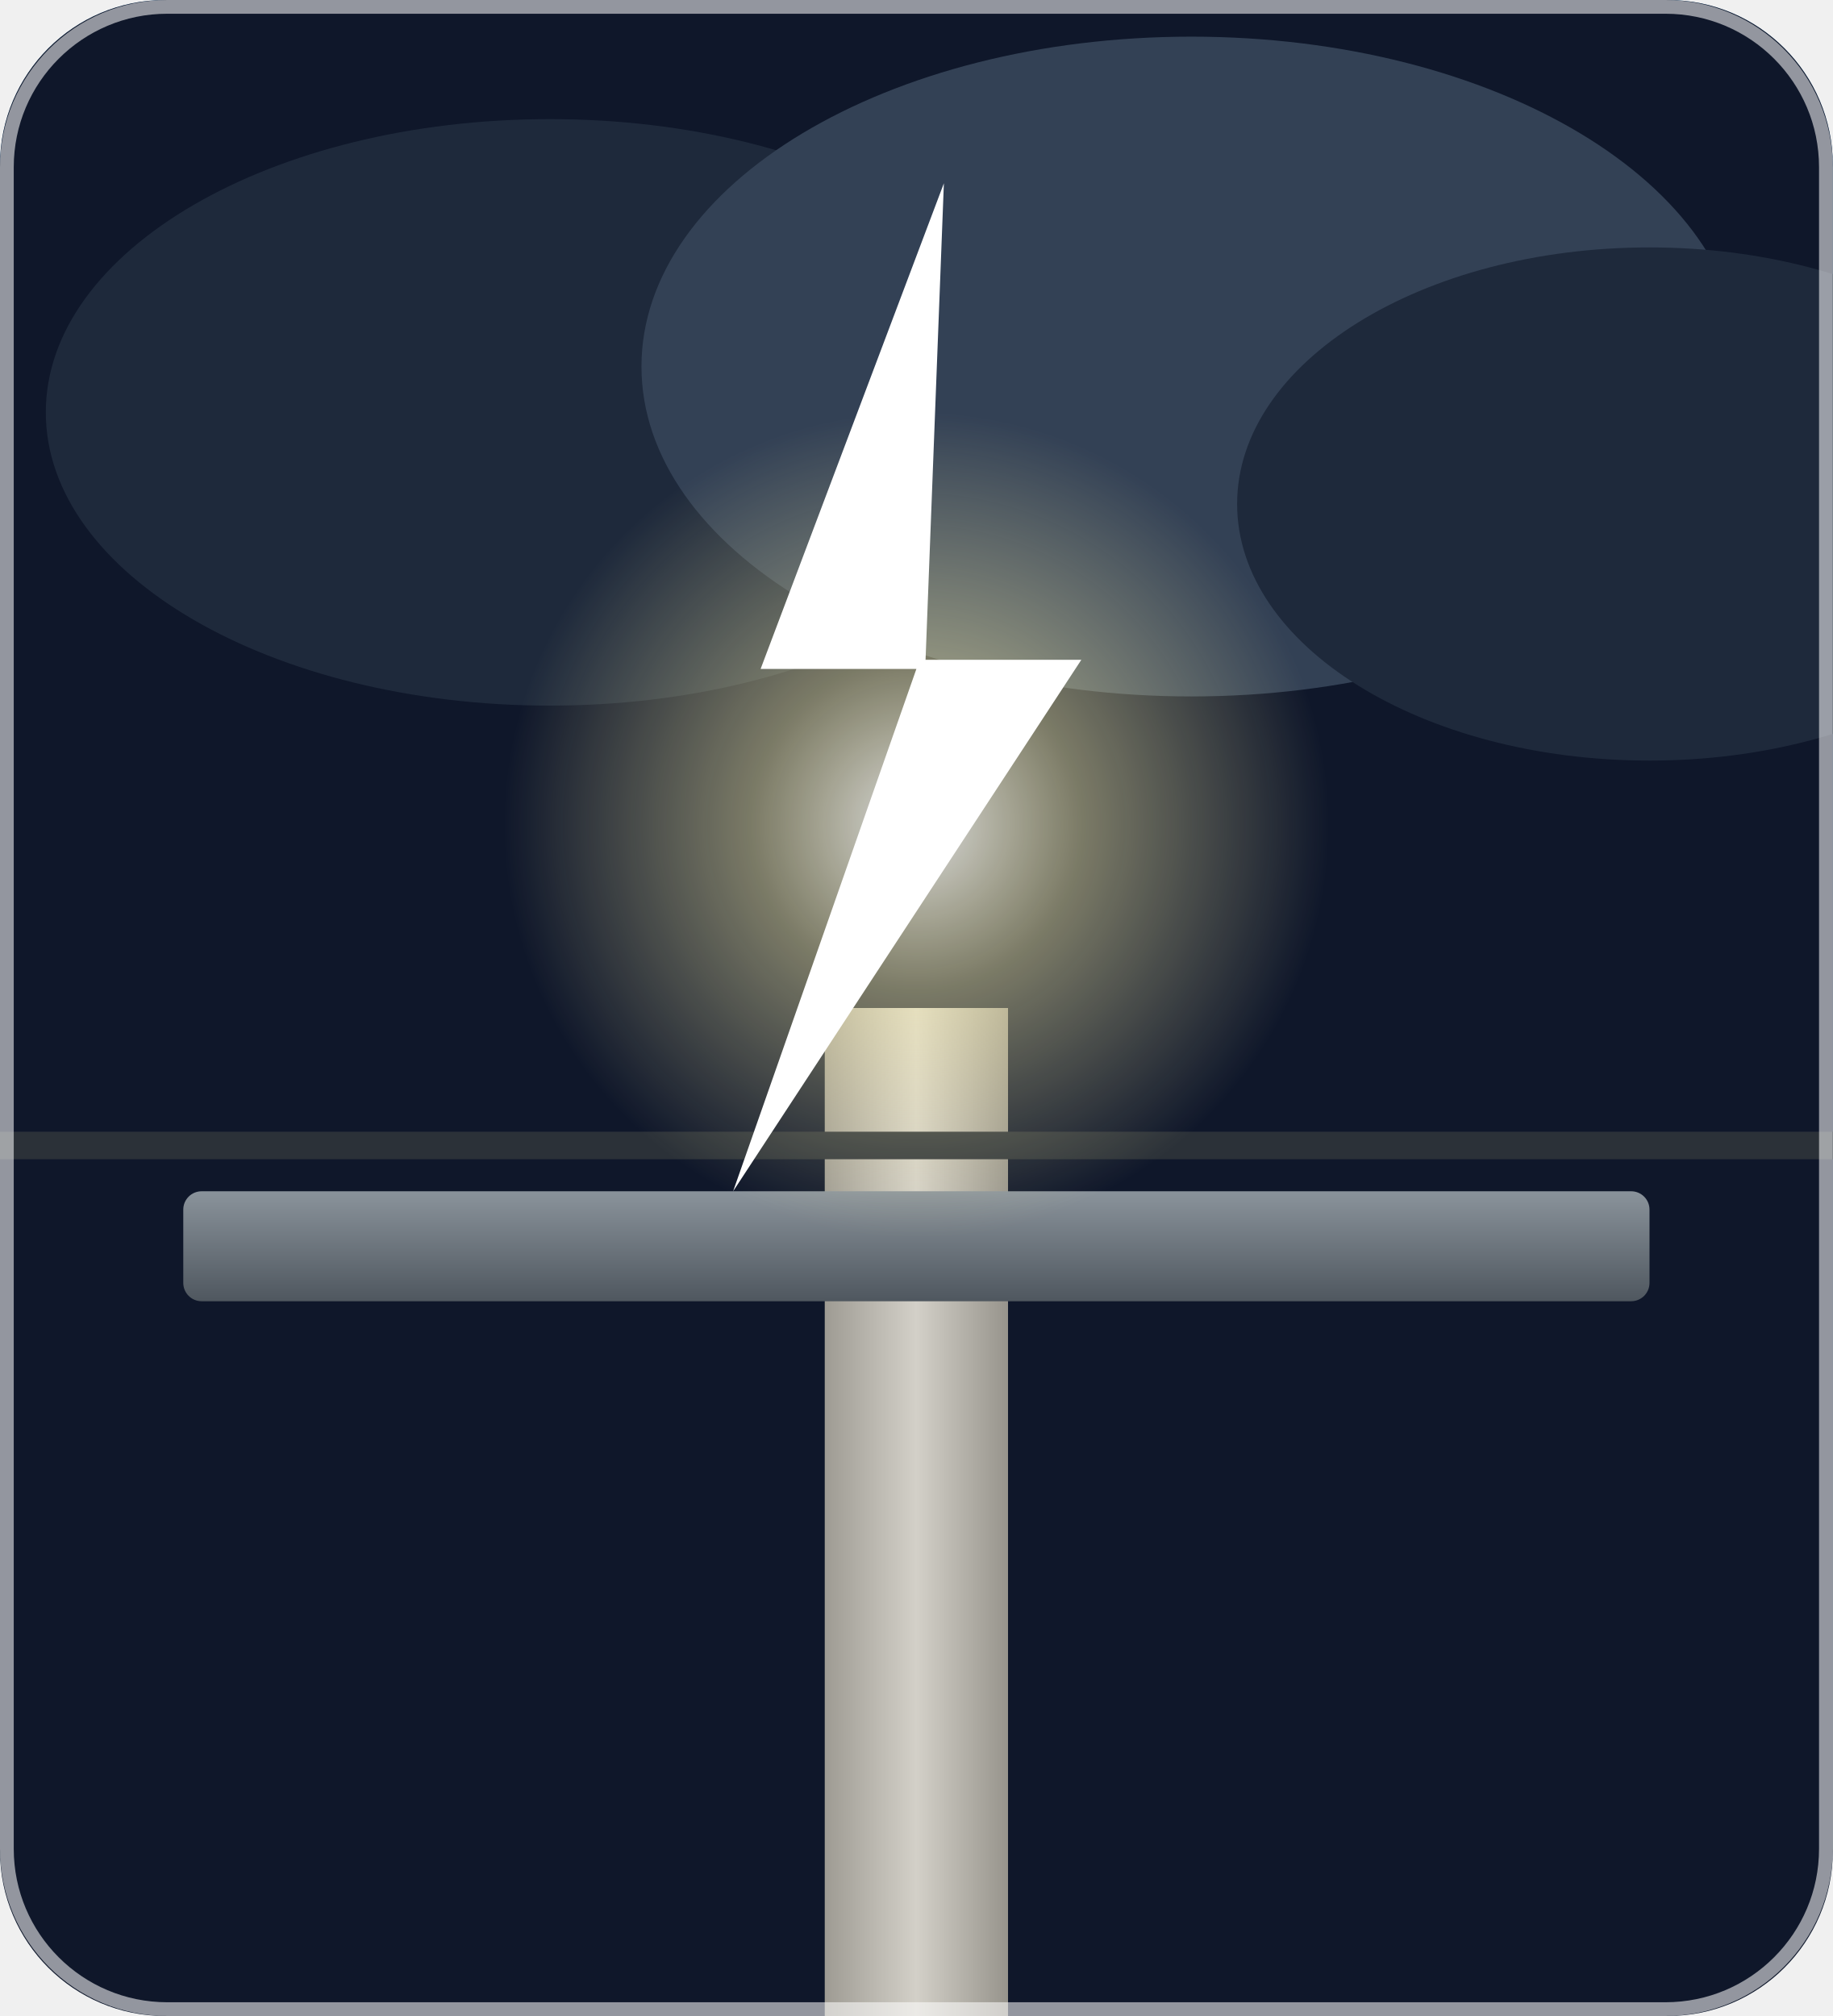
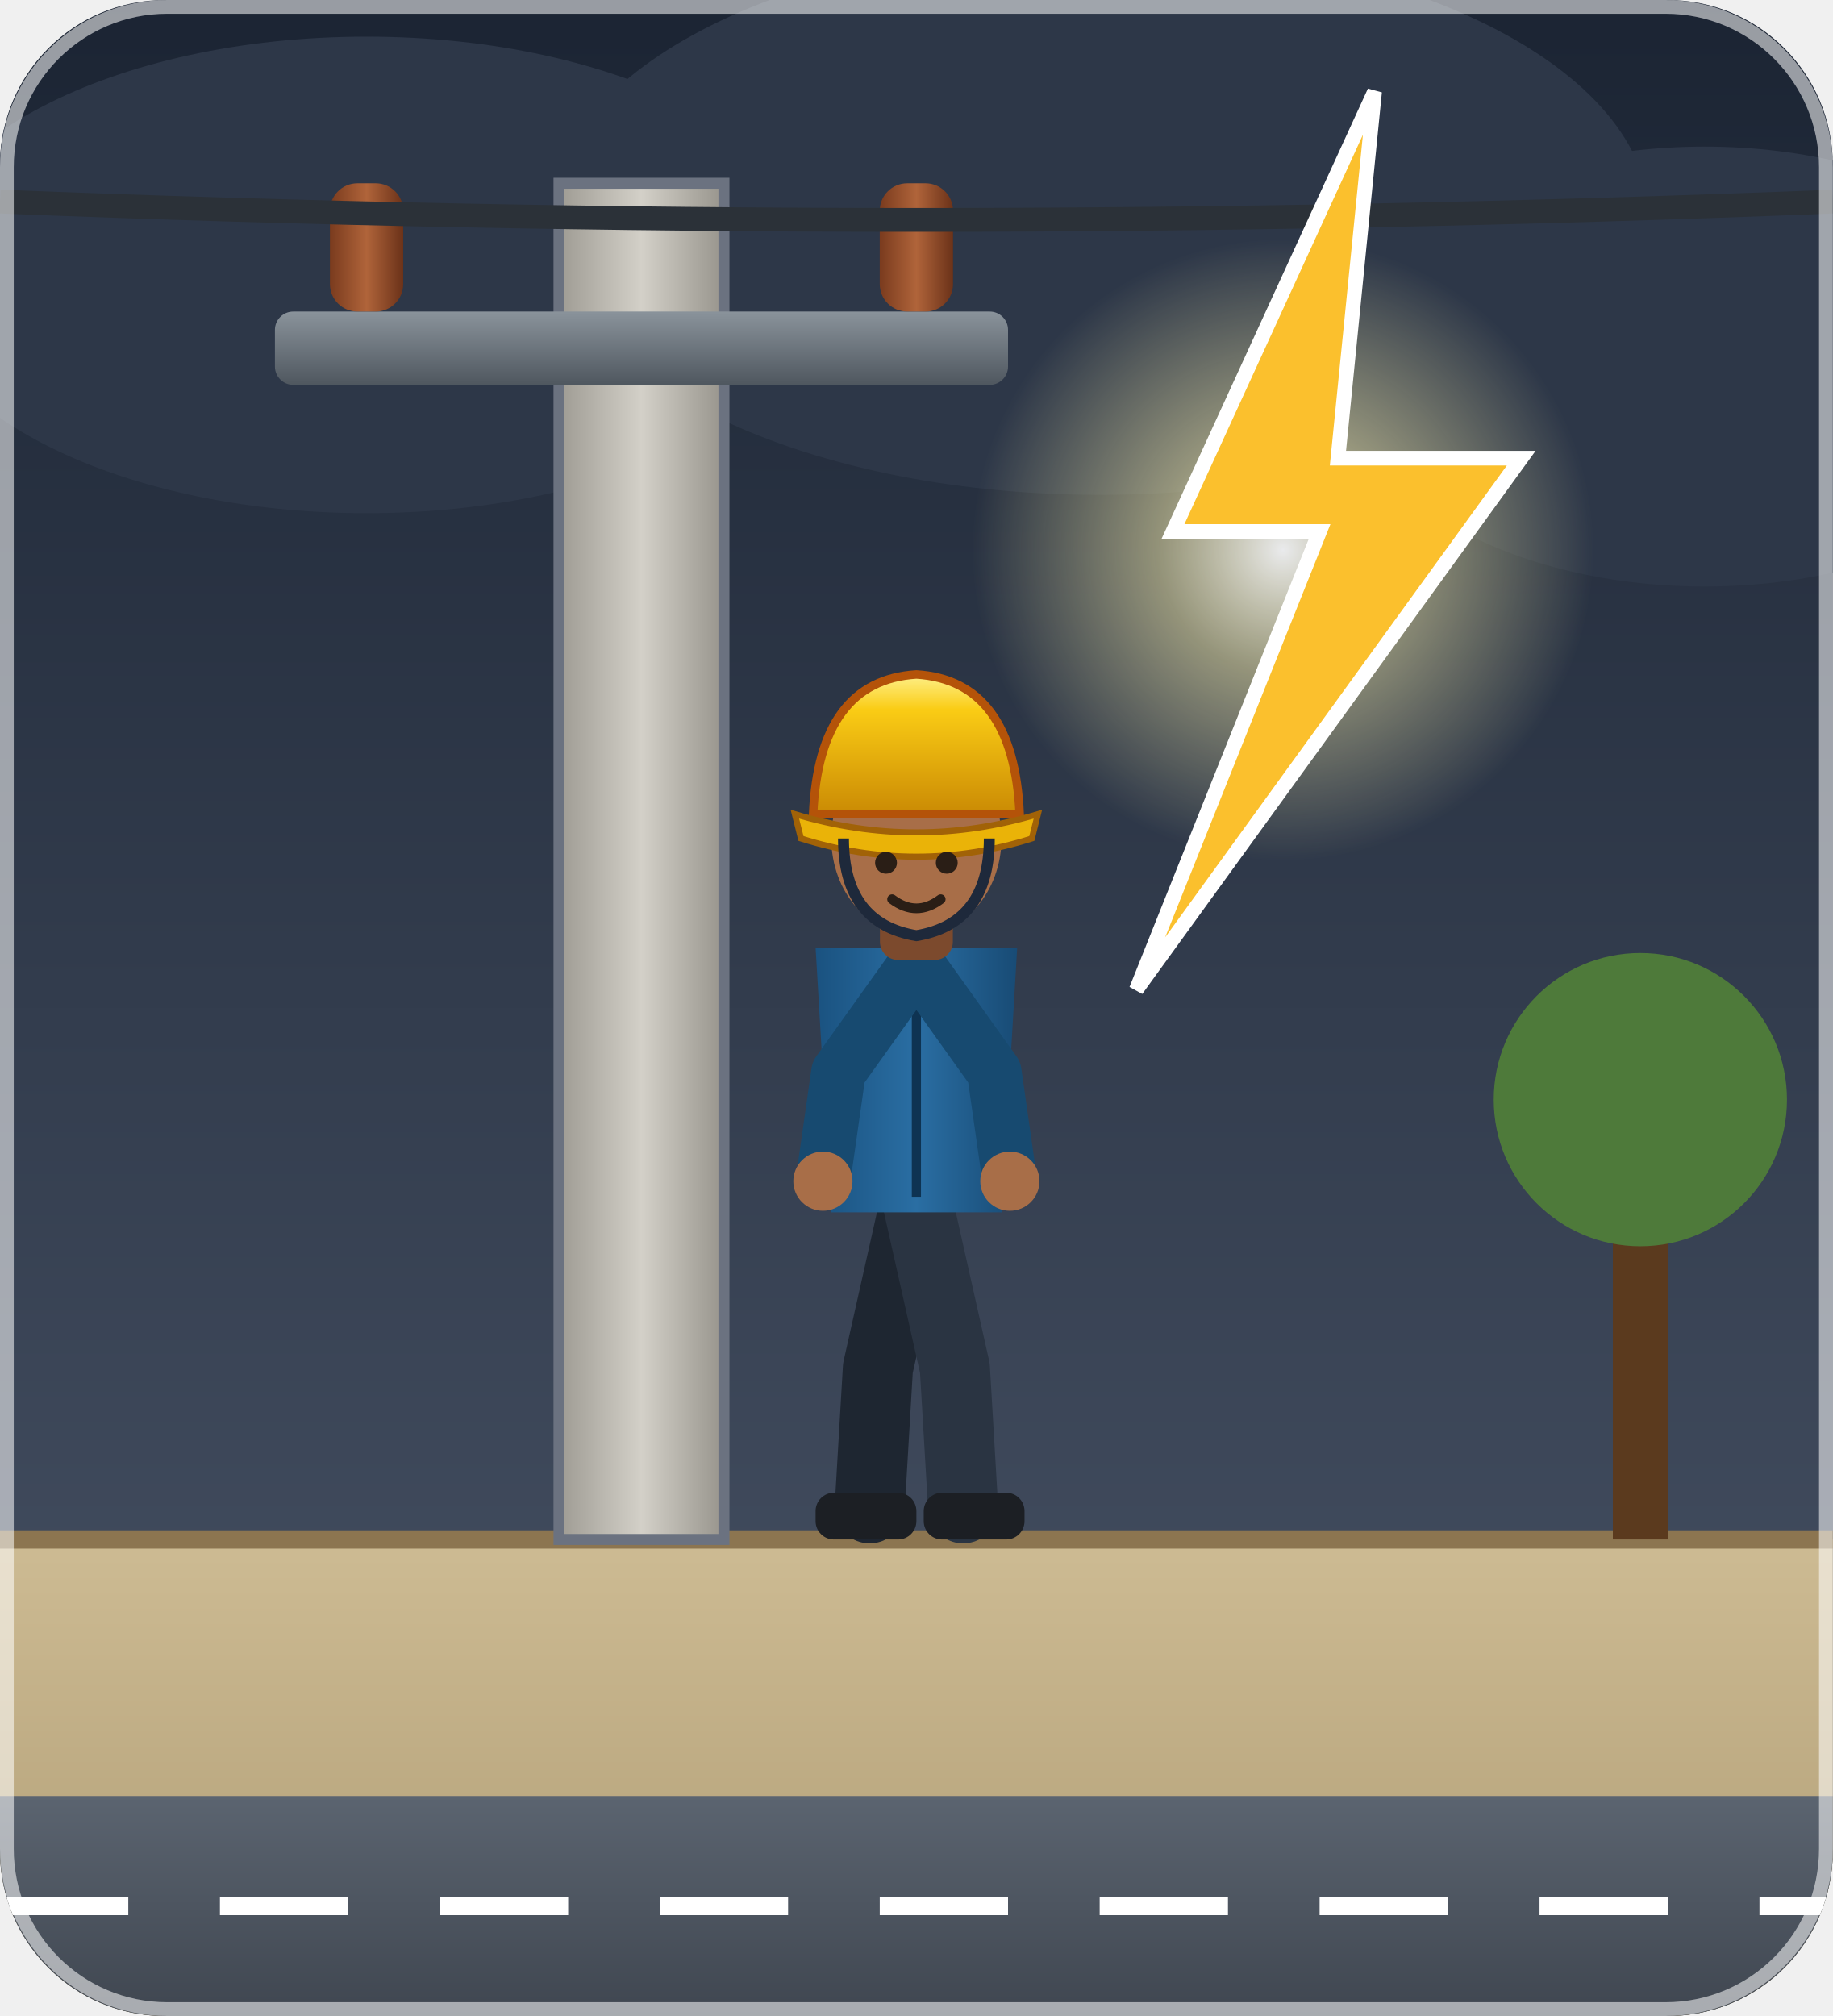
<svg xmlns="http://www.w3.org/2000/svg" viewBox="0 0 200 220" width="200" height="220">
  <defs>
    <linearGradient id="sky" x1="0" y1="0" x2="0" y2="1">
      <stop offset="0" stop-color="#8EC3EA" />
      <stop offset="1" stop-color="#E9F2F7" />
    </linearGradient>
+     <linearGradient id="storm" x1="0" y1="0" x2="0" y2="1">
+       <stop offset="0" stop-color="#1B2433" />
+       <stop offset="1" stop-color="#4A5568" />
+     </linearGradient>
    <linearGradient id="ground" x1="0" y1="0" x2="0" y2="1">
      <stop offset="0" stop-color="#CDBB93" />
      <stop offset="1" stop-color="#AF9C74" />
+     </linearGradient>
+     <linearGradient id="road" x1="0" y1="0" x2="0" y2="1">
+       <stop offset="0" stop-color="#5B6470" />
+       <stop offset="1" stop-color="#3F4650" />
    </linearGradient>
    <linearGradient id="pole" x1="0" y1="0" x2="1" y2="0">
      <stop offset="0" stop-color="#9E9B93" />
      <stop offset="0.5" stop-color="#D3D0C8" />
      <stop offset="1" stop-color="#97948C" />
    </linearGradient>
+     <linearGradient id="steelPole" x1="0" y1="0" x2="1" y2="0">
+       <stop offset="0" stop-color="#6E7780" />
+       <stop offset="0.5" stop-color="#C9D0D6" />
+       <stop offset="1" stop-color="#666F78" />
+     </linearGradient>
    <linearGradient id="steelArm" x1="0" y1="0" x2="0" y2="1">
      <stop offset="0" stop-color="#8A939B" />
      <stop offset="1" stop-color="#4F575F" />
    </linearGradient>
    <linearGradient id="porcelain" x1="0" y1="0" x2="1" y2="0">
-       <stop offset="0" stop-color="#C9D2D8" />
-       <stop offset="0.5" stop-color="#FFFFFF" />
-       <stop offset="1" stop-color="#B8C2C9" />
+       <stop offset="0" stop-color="#7A3B1E" />
+       <stop offset="0.5" stop-color="#B0643A" />
+       <stop offset="1" stop-color="#6B3219" />
    </linearGradient>
    <linearGradient id="shirt" x1="0" y1="0" x2="1" y2="0">
      <stop offset="0" stop-color="#1A5280" />
      <stop offset="0.5" stop-color="#2A6EA3" />
      <stop offset="1" stop-color="#184B75" />
    </linearGradient>
+     <linearGradient id="poly" x1="0" y1="0" x2="1" y2="1">
+       <stop offset="0" stop-color="#3E8FD6" />
+       <stop offset="0.35" stop-color="#BFE3FF" />
+       <stop offset="0.5" stop-color="#3C8AD0" />
+       <stop offset="0.75" stop-color="#A7D6FF" />
+       <stop offset="1" stop-color="#2F76B8" />
+     </linearGradient>
    <linearGradient id="webO" x1="0" y1="0" x2="0" y2="1">
      <stop offset="0" stop-color="#FF9F45" />
      <stop offset="0.5" stop-color="#F7811F" />
      <stop offset="1" stop-color="#D9640C" />
+     </linearGradient>
+     <linearGradient id="webBack" x1="0" y1="0" x2="0" y2="1">
+       <stop offset="0" stop-color="#C2560A" />
+       <stop offset="1" stop-color="#8F3C06" />
    </linearGradient>
    <linearGradient id="steel" x1="0" y1="0" x2="1" y2="1">
      <stop offset="0" stop-color="#F4F7F9" />
      <stop offset="0.45" stop-color="#C3CBD1" />
      <stop offset="1" stop-color="#7D868E" />
    </linearGradient>
    <linearGradient id="board" x1="0" y1="0" x2="1" y2="1">
      <stop offset="0" stop-color="#9A6A3C" />
      <stop offset="1" stop-color="#6E4524" />
    </linearGradient>
    <linearGradient id="paper" x1="0" y1="0" x2="0" y2="1">
      <stop offset="0" stop-color="#FFFFFF" />
      <stop offset="1" stop-color="#ECEFF2" />
    </linearGradient>
    <linearGradient id="bench" x1="0" y1="0" x2="0" y2="1">
      <stop offset="0" stop-color="#C9965E" />
      <stop offset="1" stop-color="#9E6B38" />
    </linearGradient>
+     <linearGradient id="tarp" x1="0" y1="0" x2="0" y2="1">
+       <stop offset="0" stop-color="#2F6EA6" />
+       <stop offset="1" stop-color="#1F4F7C" />
+     </linearGradient>
    <linearGradient id="rust" x1="0" y1="0" x2="1" y2="1">
      <stop offset="0" stop-color="#C46A2B" />
      <stop offset="0.5" stop-color="#9A4517" />
      <stop offset="1" stop-color="#6E2E0E" />
-     </linearGradient>
-     <linearGradient id="cone" x1="0" y1="0" x2="1" y2="0">
-       <stop offset="0" stop-color="#E65100" />
-       <stop offset="0.5" stop-color="#FF7A29" />
-       <stop offset="1" stop-color="#D84315" />
    </linearGradient>
    <linearGradient id="bootSole" x1="0" y1="0" x2="1" y2="0">
      <stop offset="0" stop-color="#111827" />
      <stop offset="0.4" stop-color="#1F2937" />
      <stop offset="1" stop-color="#0F172A" />
    </linearGradient>
    <linearGradient id="bootLug" x1="0" y1="0" x2="0" y2="1">
      <stop offset="0" stop-color="#374151" />
      <stop offset="1" stop-color="#111827" />
    </linearGradient>
    <linearGradient id="helmetDome" x1="0" y1="0" x2="0" y2="1">
      <stop offset="0" stop-color="#FEF08A" />
      <stop offset="0.25" stop-color="#FACC15" />
      <stop offset="1" stop-color="#CA8A04" />
    </linearGradient>
-     <radialGradient id="wireGlow" cx="0.5" cy="0.5" r="0.5">
-       <stop offset="0" stop-color="#FFE38A" stop-opacity="0.6" />
-       <stop offset="1" stop-color="#FFE38A" stop-opacity="0" />
-     </radialGradient>
+     <linearGradient id="glass" x1="0" y1="0" x2="1" y2="1">
+       <stop offset="0" stop-color="#E9C46A" />
+       <stop offset="1" stop-color="#C7962E" />
+     </linearGradient>
+     <linearGradient id="pvc" x1="0" y1="0" x2="0" y2="1">
+       <stop offset="0" stop-color="#E5E7EB" />
+       <stop offset="0.5" stop-color="#9CA3AF" />
+       <stop offset="1" stop-color="#D1D5DB" />
+     </linearGradient>
+     <linearGradient id="water" x1="0" y1="0" x2="0" y2="1">
+       <stop offset="0" stop-color="#7FB8D8" />
+       <stop offset="1" stop-color="#3F7FA6" />
+     </linearGradient>
+     <linearGradient id="car" x1="0" y1="0" x2="0" y2="1">
+       <stop offset="0" stop-color="#E04848" />
+       <stop offset="1" stop-color="#9E1F1F" />
+     </linearGradient>
    <radialGradient id="flash" cx="0.5" cy="0.5" r="0.5">
-       <stop offset="0" stop-color="#FFFFFF" stop-opacity="0.85" />
-       <stop offset="0.4" stop-color="#FFF4B0" stop-opacity="0.45" />
+       <stop offset="0" stop-color="#FFFFFF" stop-opacity="0.9" />
+       <stop offset="0.4" stop-color="#FFF4B0" stop-opacity="0.5" />
      <stop offset="1" stop-color="#FFF4B0" stop-opacity="0" />
-     </radialGradient>
-     <radialGradient id="hazardGlow" cx="0.5" cy="0.5" r="0.5">
-       <stop offset="0" stop-color="#EF4444" stop-opacity="0.55" />
-       <stop offset="0.7" stop-color="#EF4444" stop-opacity="0.15" />
-       <stop offset="1" stop-color="#EF4444" stop-opacity="0" />
-     </radialGradient>
-     <radialGradient id="safeGlow" cx="0.5" cy="0.5" r="0.5">
-       <stop offset="0" stop-color="#10B981" stop-opacity="0.4" />
-       <stop offset="1" stop-color="#10B981" stop-opacity="0" />
    </radialGradient>
    <clipPath id="card">
      <rect x="0" y="0" width="200" height="220" rx="18" />
    </clipPath>
  </defs>
  <g clip-path="url(#card)">
-     <rect width="200" height="220" fill="url(#sky)" />
-     <rect width="200" height="220" fill="#0F172A" />
-     <ellipse cx="60" cy="45" rx="55" ry="32" fill="#1E293B" />
-     <ellipse cx="130" cy="40" rx="60" ry="36" fill="#334155" />
-     <ellipse cx="180" cy="55" rx="45" ry="28" fill="#1E293B" />
-     <rect x="90" y="110" width="20" height="110" fill="url(#pole)" />
-     <rect x="20" y="130" width="160" height="12" rx="2" fill="url(#steelArm)" />
-     <line x1="0" y1="125" x2="200" y2="125" stroke="#2B3138" stroke-width="3" />
-     <circle cx="100" cy="90" r="45" fill="url(#flash)" />
-     <polygon points="M105 15 L80 75 L102 75 L75 140 L125 70 L102 70 Z" fill="#FBC02D" stroke="#FFFFFF" stroke-width="2" />
-     <polygon points="103 20 83 73 100 73 80 130 118 72 101 72" fill="#FFFFFF" />
+     <rect width="200" height="220" fill="url(#storm)" />
+     <ellipse cx="40" cy="30" rx="50" ry="26" fill="#2D3748" />
+     <ellipse cx="120" cy="24" rx="60" ry="30" fill="#2D3748" />
+     <ellipse cx="186" cy="40" rx="40" ry="24" fill="#2D3748" />
+     <rect y="168" width="200" height="52" fill="url(#ground)" />
+     <line x1="0" y1="168" x2="200" y2="168" stroke="#8C7550" stroke-width="2" />
+     <rect y="196" width="200" height="24" fill="url(#road)" />
+     <path d="M0 208 L200 208" stroke="#FFFFFF" stroke-width="2" stroke-dasharray="14 10" />
+     <rect x="176" y="128" width="6" height="40" fill="#5B3A1E" />
+     <circle cx="179" cy="120" r="16" fill="#4E7A3A" />
+     <rect x="61" y="20" width="18" height="148" fill="url(#pole)" stroke="#6B7280" stroke-width="1.2" />
+     <rect x="30" y="34" width="80" height="8" rx="2" fill="url(#steelArm)" />
+     <rect x="36" y="20" width="8" height="14" rx="3" fill="url(#porcelain)" />
+     <rect x="96" y="20" width="8" height="14" rx="3" fill="url(#porcelain)" />
+     <path d="M0 22 Q100 26 200 22" stroke="#2B3138" stroke-width="2.6" fill="none" />
+     <circle cx="140" cy="60" r="34" fill="url(#flash)" />
+     <polygon points="150 10 128 58 144 58 124 108 166 50 146 50" fill="#FBC02D" stroke="#FFFFFF" stroke-width="1.6" />
+     <path d="M100 130.6 L95.8 149.3 L94.9 164.6" stroke="#1E2631" stroke-width="7.65" fill="none" stroke-linecap="round" stroke-linejoin="round" />
+     <path d="M100 130.6 L104.2 149.3 L105.1 164.6" stroke="#2A3442" stroke-width="7.65" fill="none" stroke-linecap="round" stroke-linejoin="round" />
+     <rect x="89" y="162.9" width="11" height="5.1" rx="2" fill="#1C1F24" />
+     <rect x="100.8" y="162.9" width="11" height="5.1" rx="2" fill="#1C1F24" />
+     <path d="M89 103.4 L111 103.4 L109.3 132.3 L90.7 132.3 Z" fill="url(#shirt)" />
+     <path d="M100 103.4 L100 130.6" stroke="#0E3352" stroke-width="1" />
+     <path d="M100 105.1 L91.5 117 L89.8 128.9" stroke="#174A70" stroke-width="5.95" fill="none" stroke-linecap="round" stroke-linejoin="round" />
+     <path d="M100 105.1 L108.5 117 L110.2 128.9" stroke="#174A70" stroke-width="5.95" fill="none" stroke-linecap="round" stroke-linejoin="round" />
+     <g transform="translate(100 91.5) rotate(0) scale(0.663)">
+       <rect x="-6" y="8" width="12" height="12" rx="3" fill="#7C4A2D" />
+       <ellipse cx="0" cy="0" rx="14" ry="16" fill="#A86E48" />
+       <path d="M-17 -4 Q-16 -26 0 -27 Q16 -26 17 -4 Z" fill="url(#helmetDome)" stroke="#B45309" stroke-width="1.4" />
+       <path d="M-20 -4 Q0 2 20 -4 L19 0 Q0 6 -19 0 Z" fill="#EAB308" stroke="#A16207" stroke-width="1" />
+       <path d="M-12 0 Q-12 14 0 16 Q12 14 12 0" fill="none" stroke="#1E293B" stroke-width="1.8" />
+       <circle cx="-5" cy="4" r="1.8" fill="#2A1E16" />
+       <circle cx="5" cy="4" r="1.8" fill="#2A1E16" />
+       <path d="M-4 10 Q0 13 4 10" fill="none" stroke="#2A1E16" stroke-width="1.6" stroke-linecap="round" />
+     </g>
+     <circle cx="89.8" cy="128.9" r="3.23" fill="#A86E48" />
+     <circle cx="110.2" cy="128.9" r="3.23" fill="#A86E48" />
  </g>
  <rect x="0.75" y="0.75" width="198.5" height="218.5" rx="17.5" fill="none" stroke="#FFFFFF" stroke-opacity="0.55" stroke-width="1.5" />
-   <rect width="0" height="0" fill="#000000" />
-   <rect width="0" height="0" fill="#14532D" />
-   <rect width="0" height="0" fill="#16A34A" />
-   <rect width="0" height="0" fill="#C2410C" />
-   <circle cx="0" cy="0" r="0" fill="url(#cone)" />
-   <circle cx="0" cy="0" r="0" fill="url(#ground)" />
-   <circle cx="0" cy="0" r="0" fill="url(#steel)" />
</svg>
